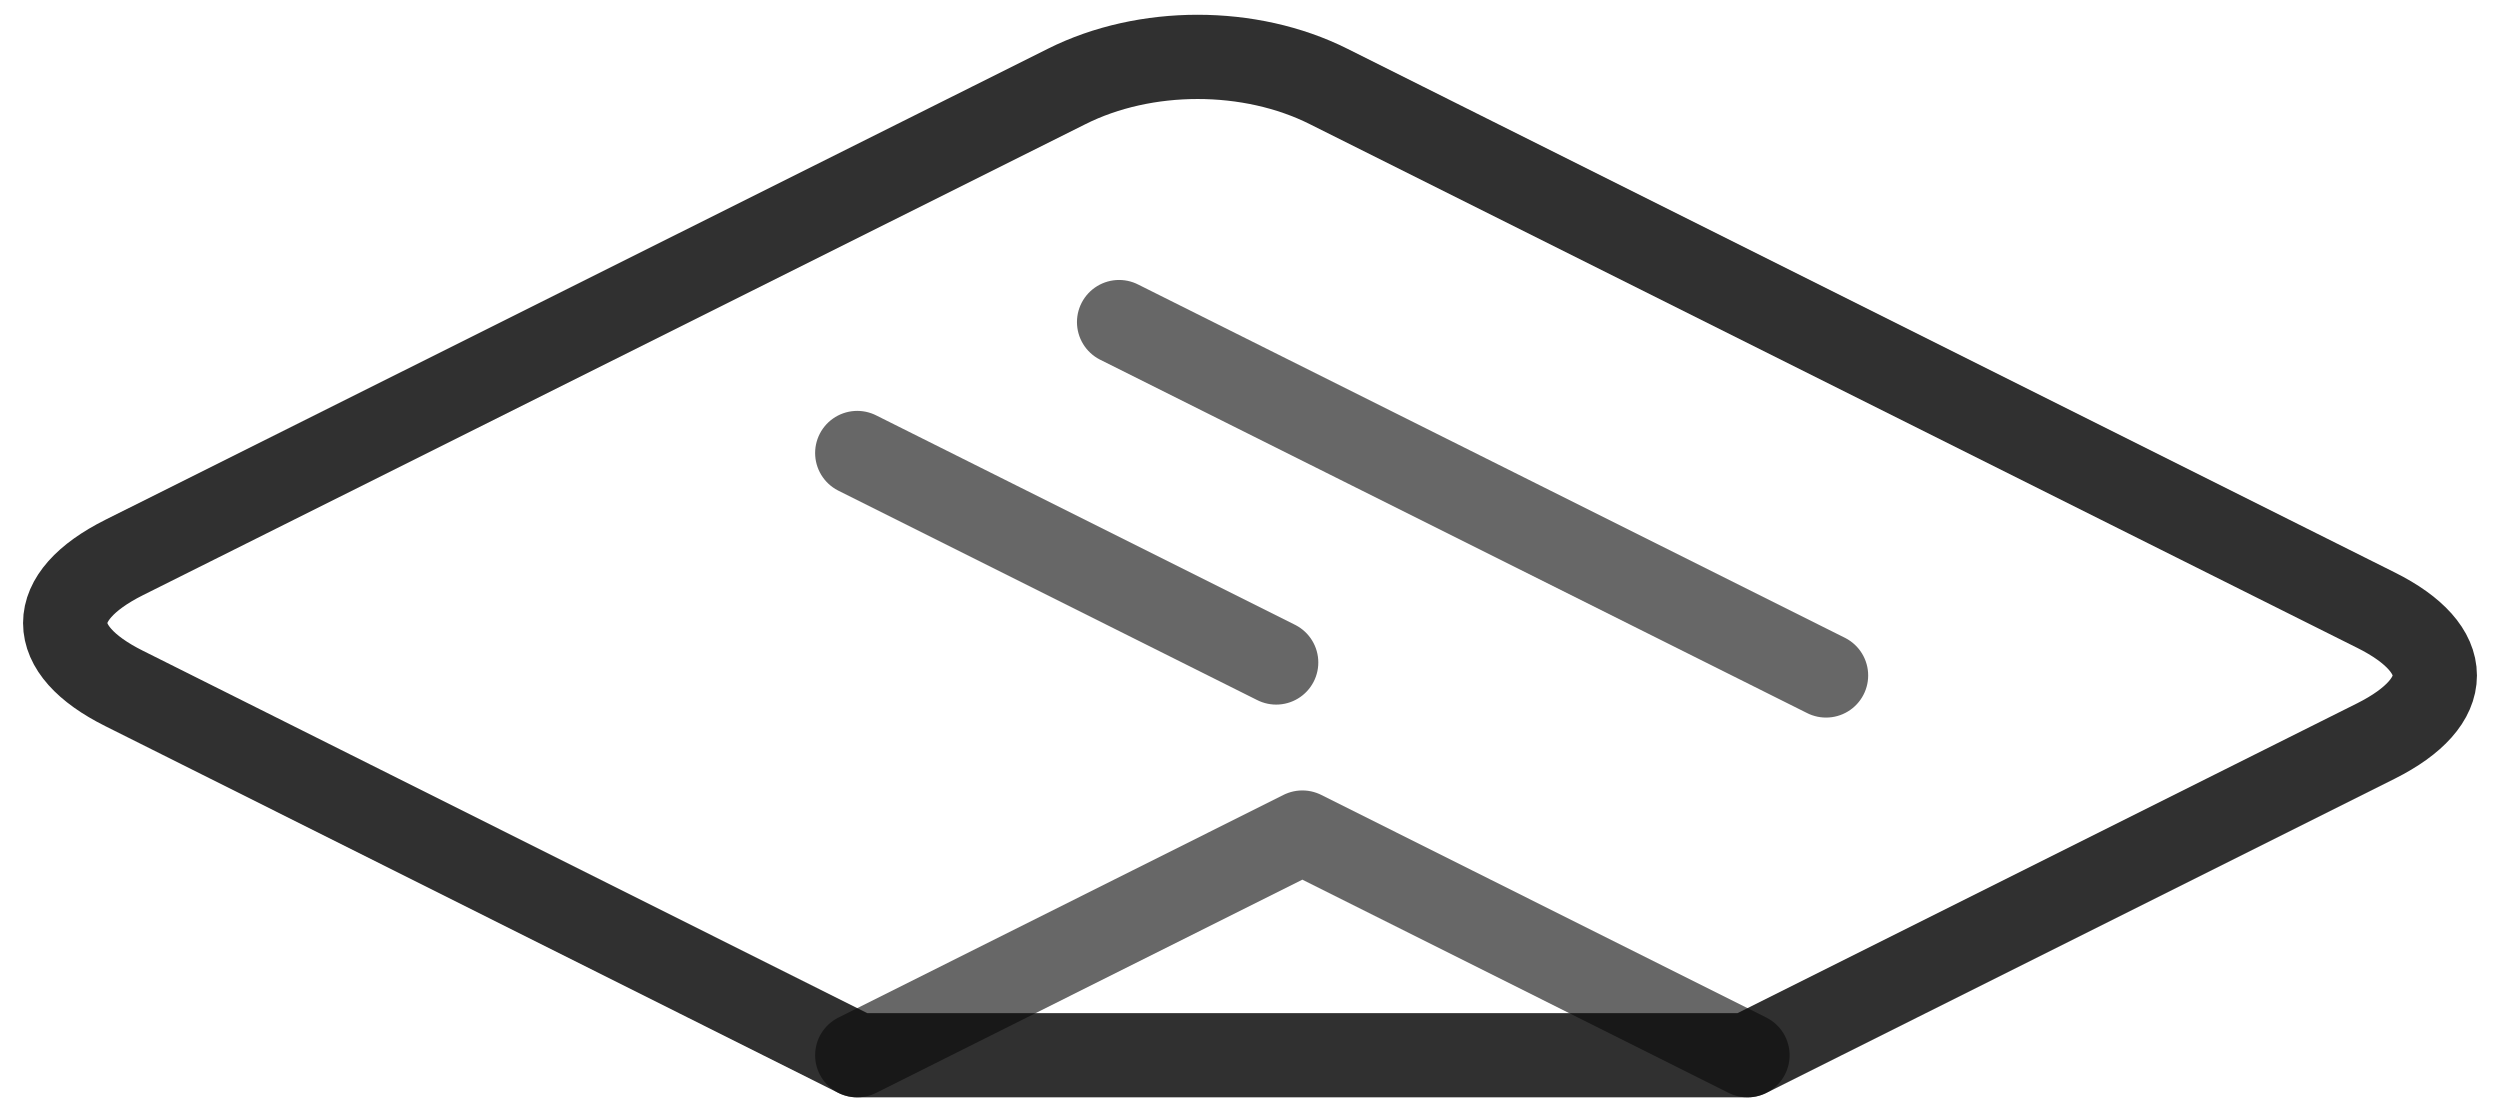
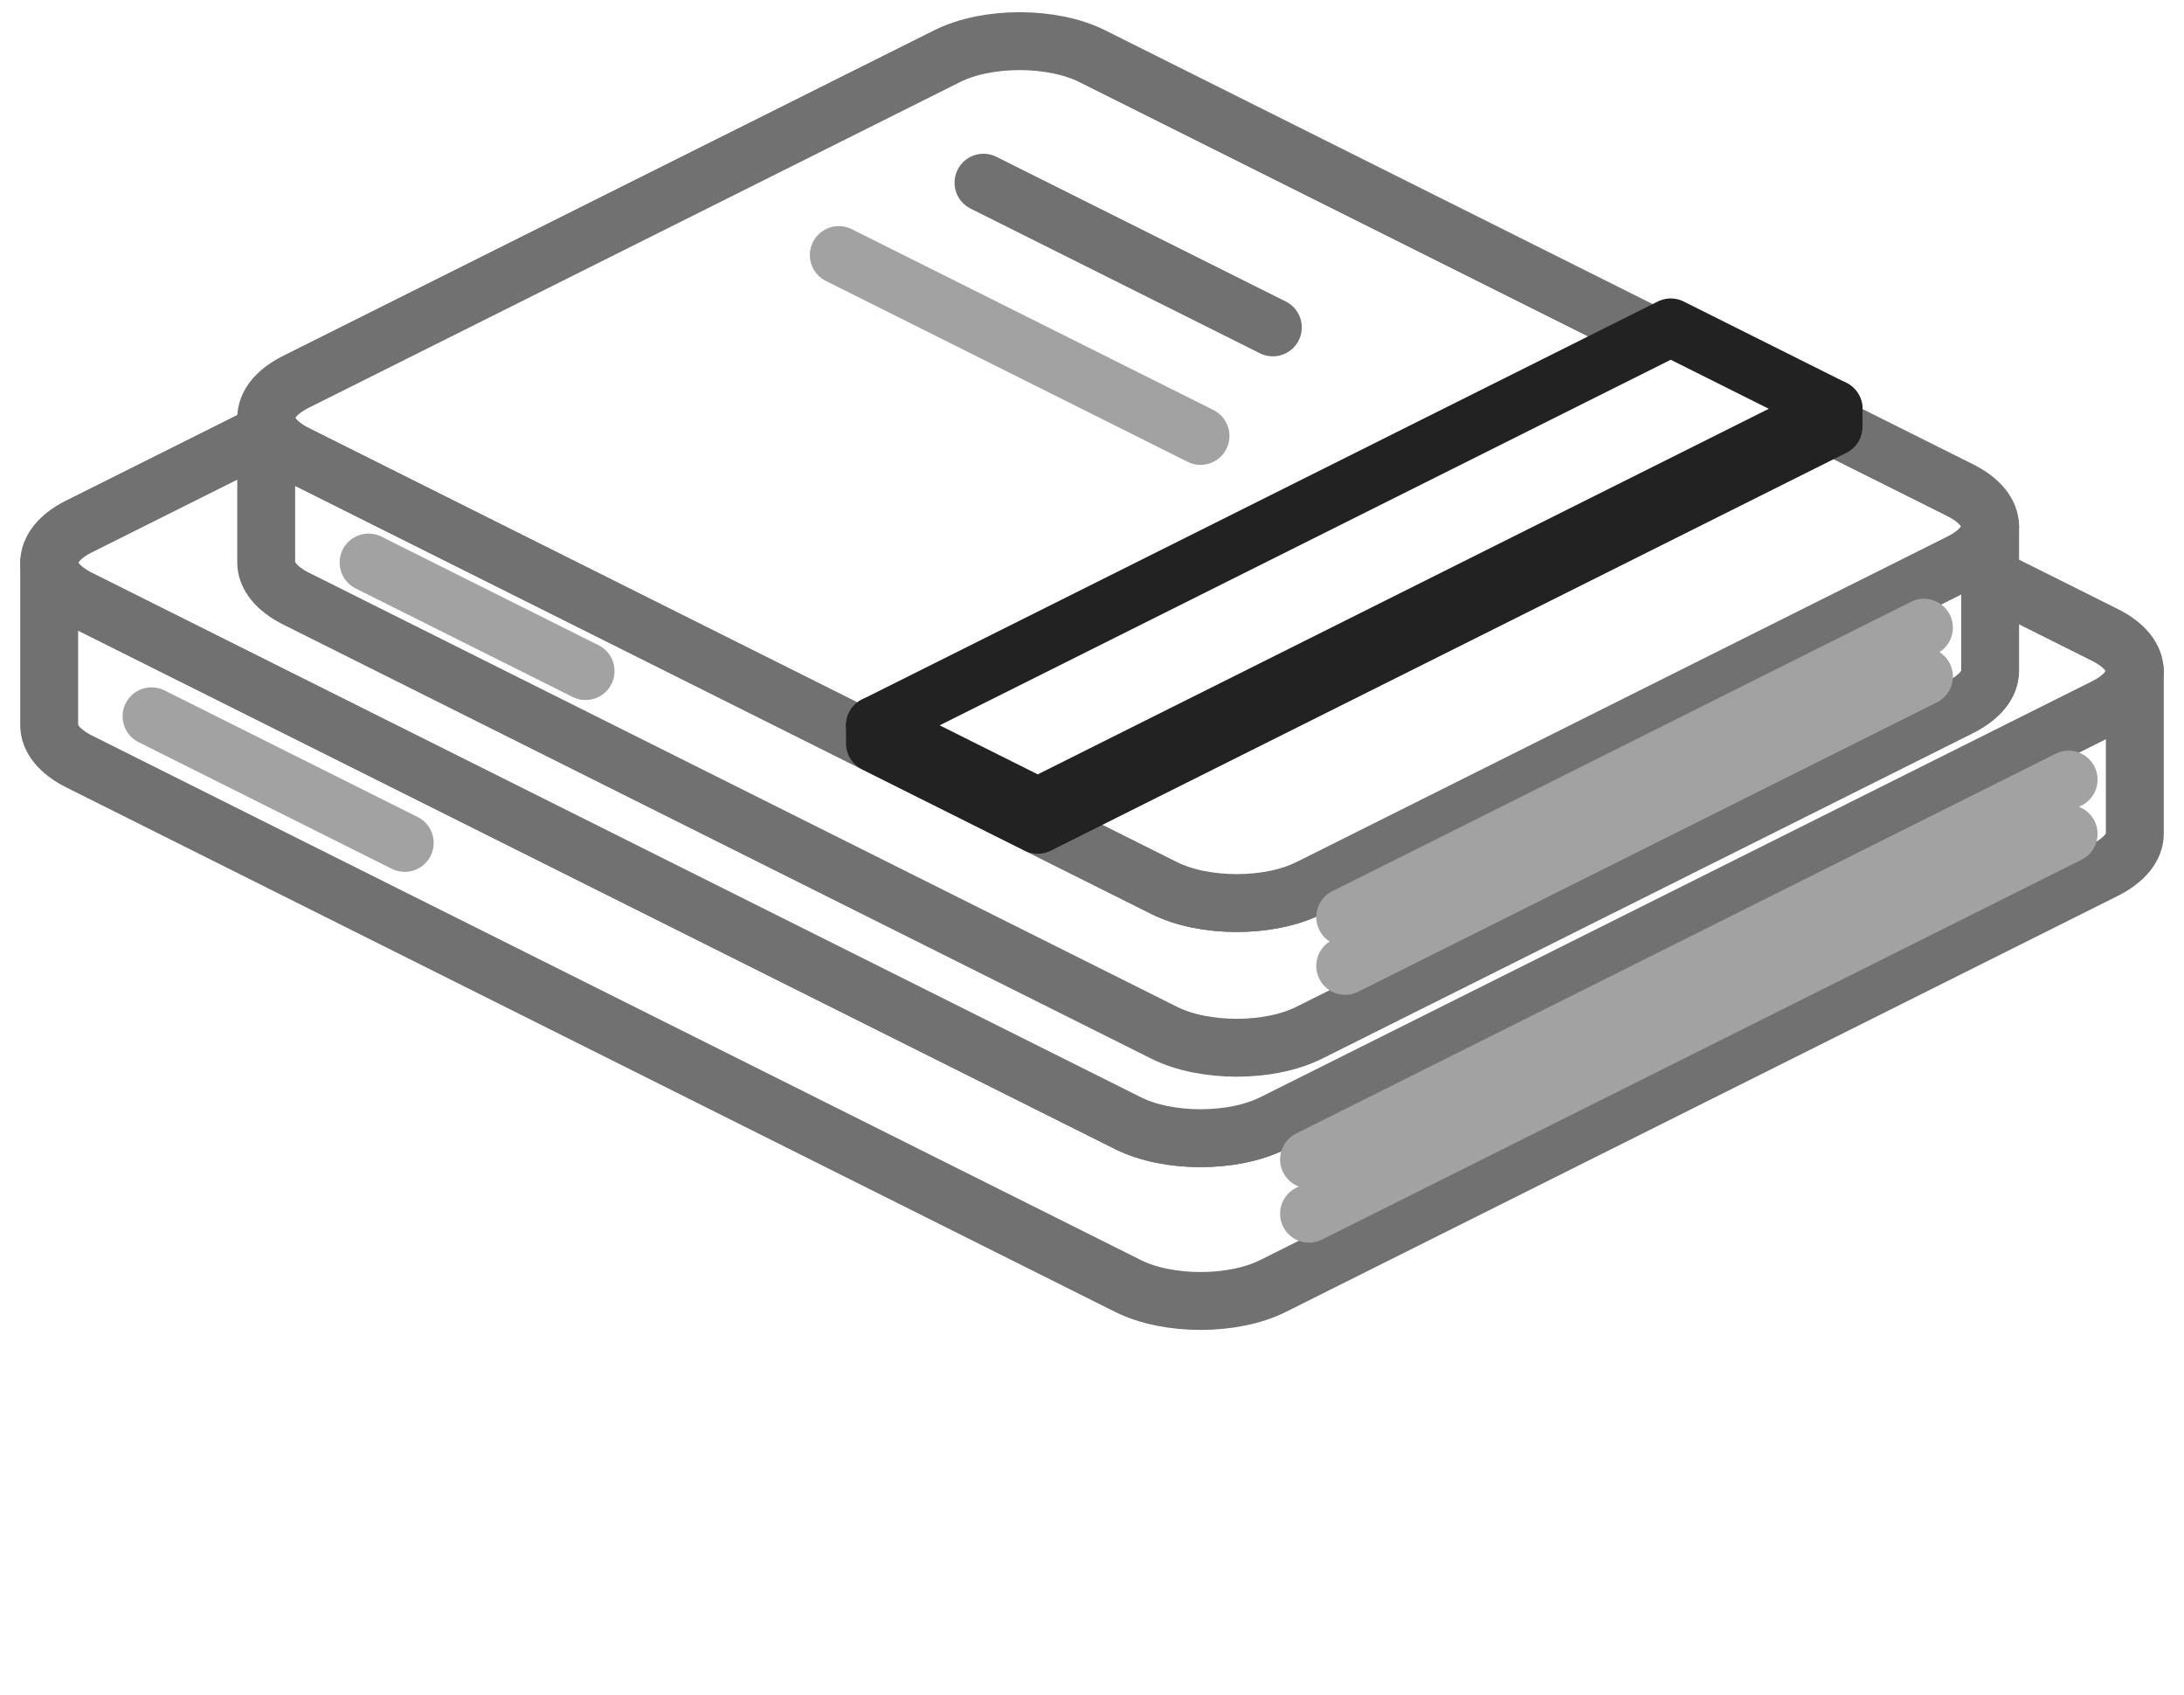
- <svg xmlns="http://www.w3.org/2000/svg" color="#0A0A0A" viewBox="65.1 71.55 109.8 48.28" width="220" height="97" fill="none" stroke-width="3.7" stroke-linecap="round" stroke-linejoin="round">
-   <g class="mn-iso-part">
-     <path stroke="currentColor" stroke-opacity="0.84" d="M123.45 75.28L169.45 98.28C172.9 100 172.9 102.3 169.45 104.03L141.85 117.83L102.75 117.83L70.55 101.72C67.1 100 67.1 97.7 70.55 95.97L111.95 75.28C115.4 73.55 120 73.55 123.45 75.28Z" />
-     <path stroke="currentColor" stroke-opacity="0.62" d="M102.75 117.83L122.3 108.05L141.85 117.83M114.25 85.63L145.3 101.15M102.75 91.38L121.15 100.58" />
-   </g>
+ <svg xmlns="http://www.w3.org/2000/svg" color="#0A0A0A" viewBox="59.79 49.9 120.42 93.7" width="241" height="187" fill="none" stroke-width="3.2" stroke-linecap="round" stroke-linejoin="round">
+   <rect x="59.79" y="49.9" width="120.42" height="93.7" pointer-events="all" fill="none" />
+   <mask id="_R_0_" maskUnits="userSpaceOnUse" x="-4.21" y="-14.1" width="248.42" height="221.7">
+     <g class="mn-iso-part" style="--iso-x:0;--iso-y:7.5;--iso-order:2">
+       <path d="M176 113.5C178.21 114.6 178.21 116.4 176 117.5L130 140.5C127.79 141.6 124.21 141.6 122 140.5L64 111.5C61.79 110.4 61.79 108.6 64 107.5L110 84.5C112.21 83.4 115.79 83.4 118 84.5Z" display="none" />
+     </g>
+     <g class="mn-iso-part" style="--iso-x:0;--iso-y:5;--iso-order:1">
+       <path d="M176 107C178.21 108.1 178.21 109.9 176 111L130 134C127.79 135.1 124.21 135.1 122 134L64 105C61.79 103.9 61.79 102.1 64 101L110 78C112.21 76.9 115.79 76.9 118 78Z" display="none" />
+     </g>
+     <g class="mn-iso-part" style="--iso-x:0;--iso-y:2.5;--iso-order:0">
+       <path d="M176 100.5C178.21 101.6 178.21 103.4 176 104.5L130 127.5C127.79 128.6 124.21 128.6 122 127.5L64 98.5C61.79 97.4 61.79 95.6 64 94.5L110 71.5C112.21 70.4 115.79 70.4 118 71.5Z" display="none" />
+     </g>
+     <path d="M177.66 87L177.66 96C177.66 96.72 177.1 97.45 176 98L130 121C127.79 122.1 124.21 122.1 122 121L64 92C62.9 91.45 62.34 90.72 62.34 90L62.34 81C62.34 81.72 62.9 82.45 64 83L122 112C124.21 113.1 127.79 113.1 130 112L176 89C177.1 88.45 177.66 87.72 177.66 87Z" fill="black" stroke="rgb(58% 58% 58%)" />
+     <path d="M176 85C178.21 86.1 178.21 87.9 176 89L130 112C127.79 113.1 124.21 113.1 122 112L64 83C61.79 81.9 61.79 80.1 64 79L110 56C112.21 54.9 115.79 54.9 118 56Z" fill="black" stroke="rgb(58% 58% 58%)" />
+     <path d="M174 96L132 117M174 93L132 114M68 89.5L82 96.5" stroke="rgb(38% 38% 38%)" />
+     <g display="none" style="--iso-x:0;--iso-y:0;--iso-order:0">
+       <path d="M169.66 87L169.66 79M128 107.83L128 99.83M74.34 81L74.34 73" stroke="rgb(26% 26% 26%)" stroke-dasharray="1 3" />
+     </g>
+     <g class="mn-iso-part" style="--iso-x:0;--iso-y:-8;--iso-order:1">
+       <path d="M169.66 79L169.66 87C169.66 87.72 169.1 88.45 168 89L132 107C129.79 108.1 126.21 108.1 124 107L76 83C74.9 82.45 74.34 81.72 74.34 81L74.34 73C74.34 73.72 74.9 74.45 76 75L124 99C126.21 100.1 129.79 100.1 132 99L168 81C169.1 80.45 169.66 79.72 169.66 79Z" fill="black" stroke="rgb(58% 58% 58%)" />
+       <path d="M168 77C170.21 78.1 170.21 79.9 168 81L132 99C129.79 100.1 126.21 100.1 124 99L76 75C73.79 73.9 73.79 72.1 76 71L112 53C114.21 51.9 117.79 51.9 120 53Z" fill="black" stroke="rgb(58% 58% 58%)" />
+       <path d="M166 87.3L134 103.3M166 84.6L134 100.6M80 81L92 87" stroke="rgb(38% 38% 38%)" />
+       <path d="M114 60L130 68" stroke="rgb(58% 58% 58%)" />
+       <path d="M106 64L126 74" stroke="rgb(38% 38% 38%)" />
+       <g class="mn-iso-part" style="--iso-x:0;--iso-y:-4;--iso-order:4">
+         <path d="M161 72.5L161 73.5C161 73.5 161 73.5 161 73.5L117 95.5C117 95.5 117 95.5 117 95.5L108 91C108 91 108 91 108 91L108 90C108 90 108 90 108 90L117 94.5C117 94.5 117 94.5 117 94.5L161 72.5C161 72.5 161 72.5 161 72.5Z" fill="black" stroke="rgb(90% 90% 90%)" />
+         <path d="M161 72.5C161 72.5 161 72.5 161 72.5L117 94.5C117 94.5 117 94.5 117 94.5L108 90C108 90 108 90 108 90L152 68C152 68 152 68 152 68Z" fill="black" stroke="rgb(90% 90% 90%)" />
+       </g>
+     </g>
+   </mask>
+   <rect x="-4.21" y="-14.1" width="248.42" height="221.7" fill="currentColor" mask="url(#_R_0_)" pointer-events="none" />
</svg>
